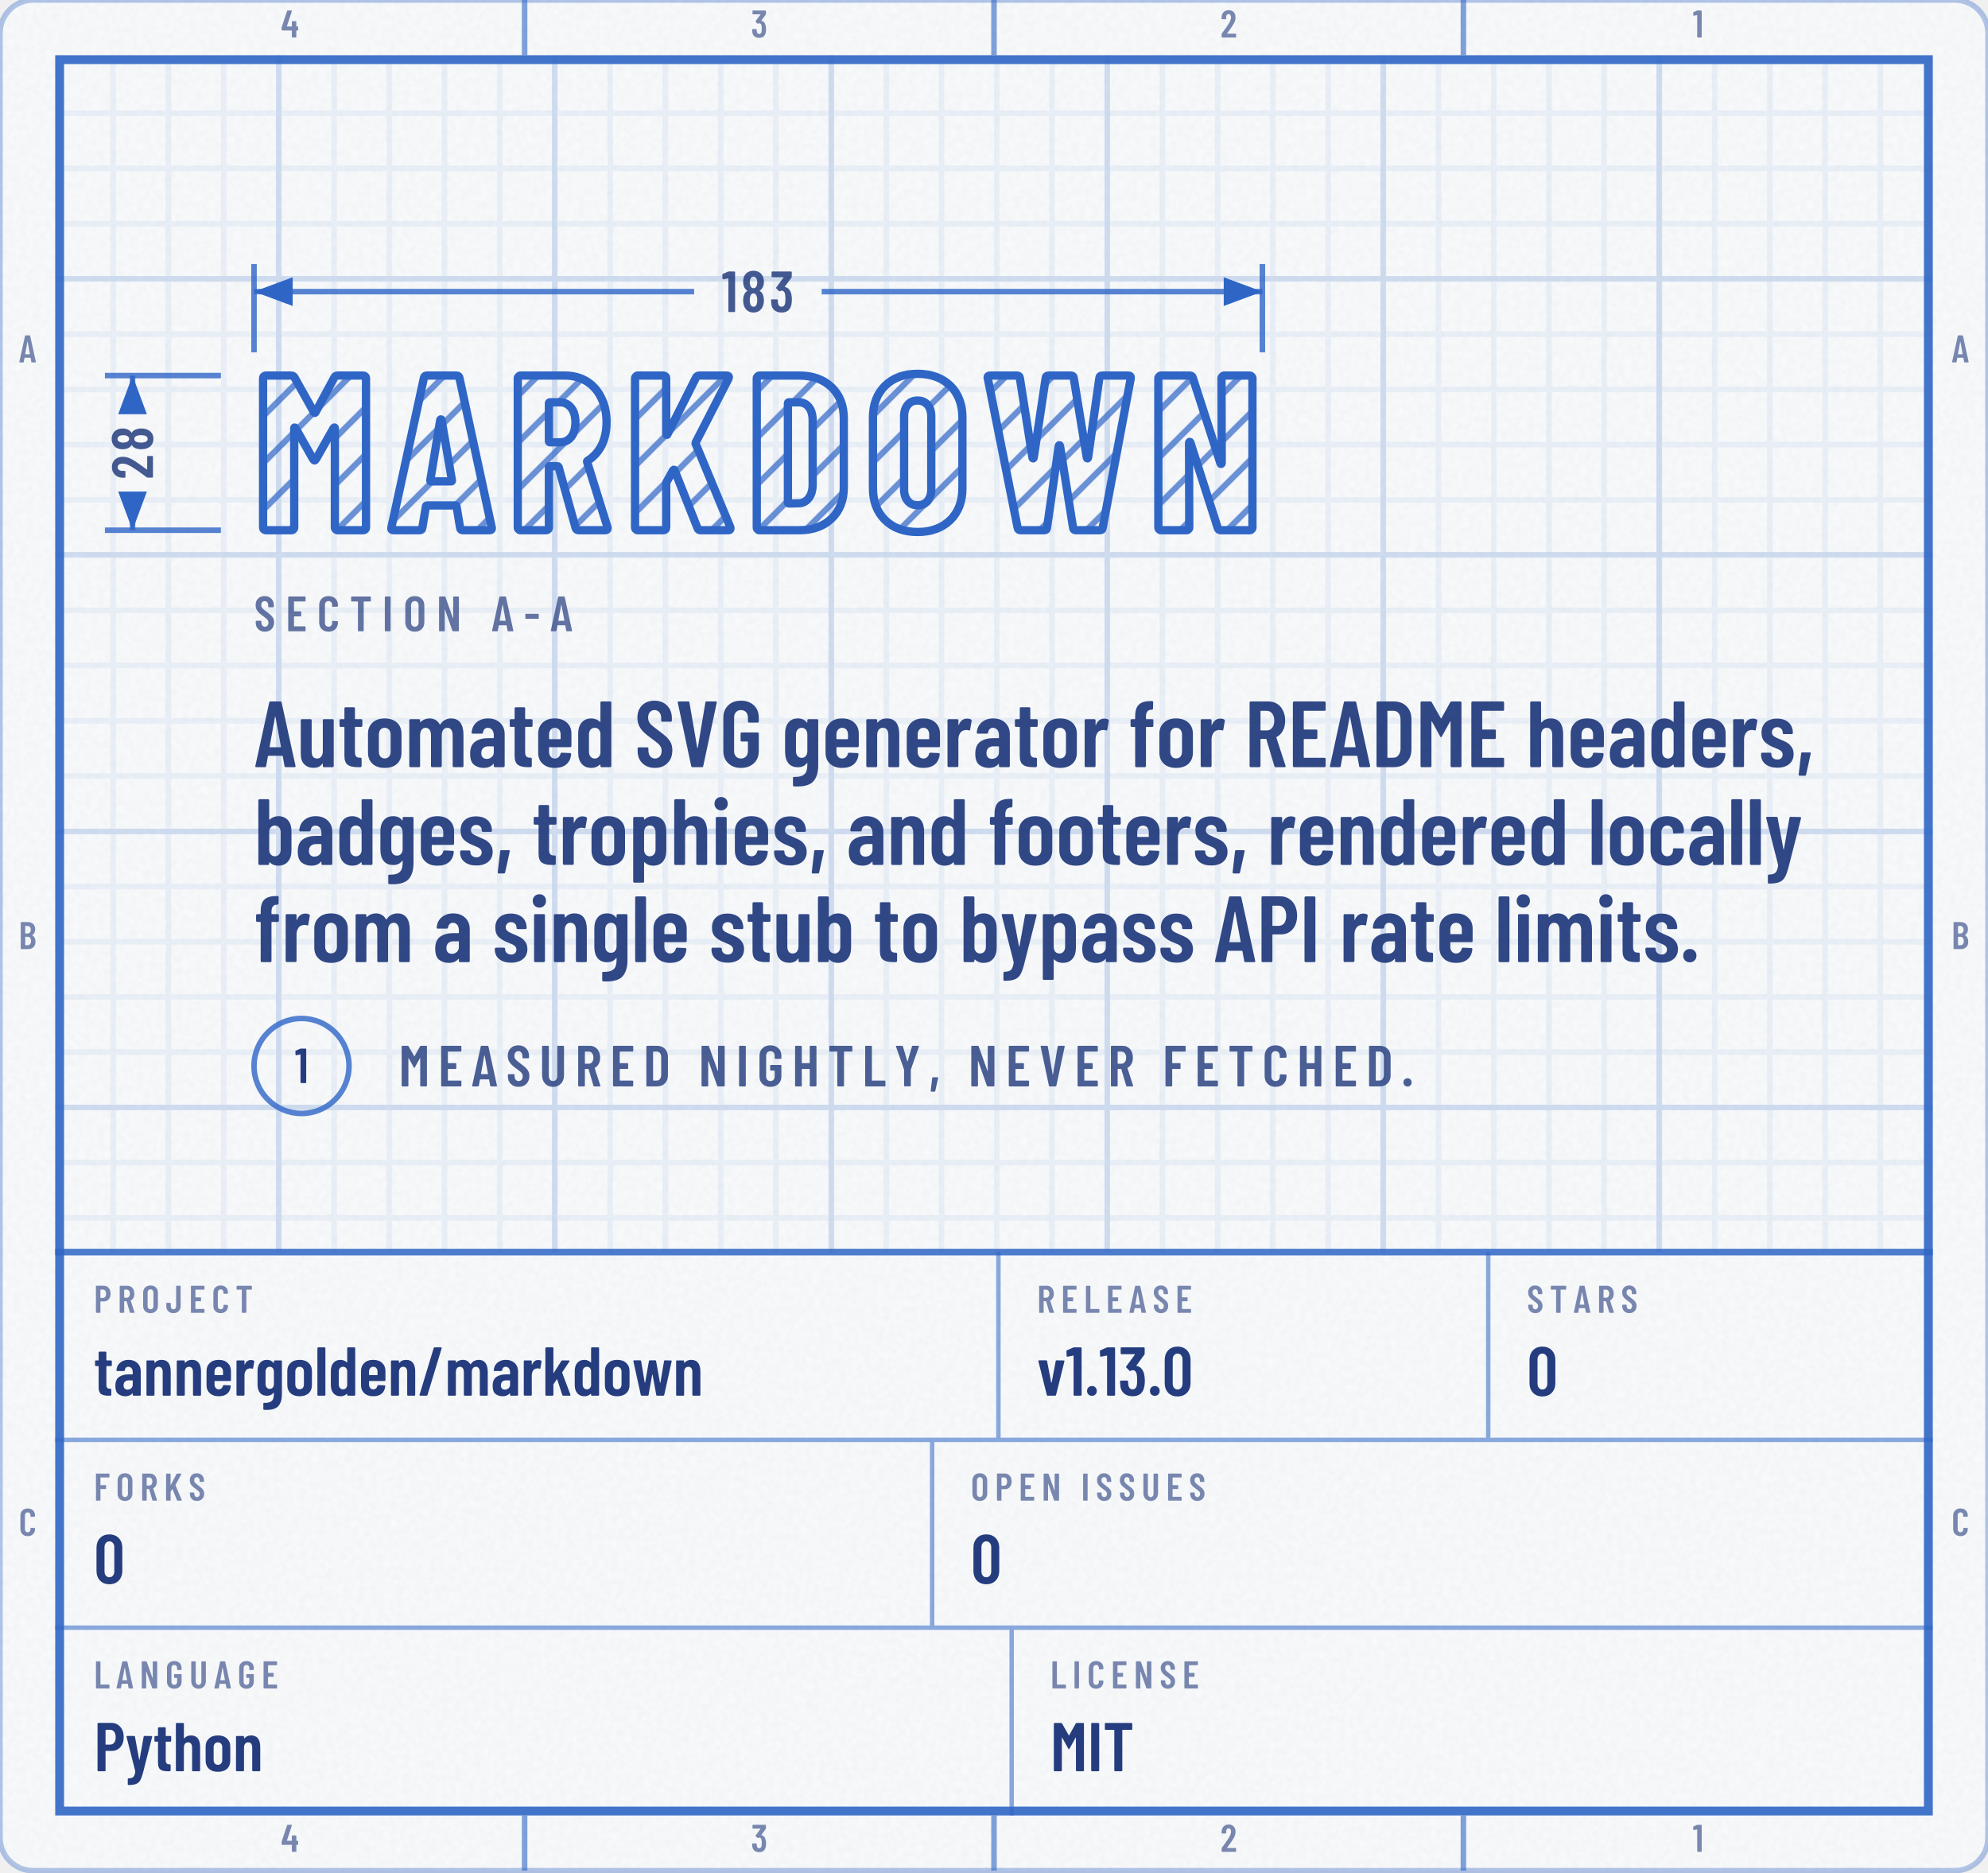
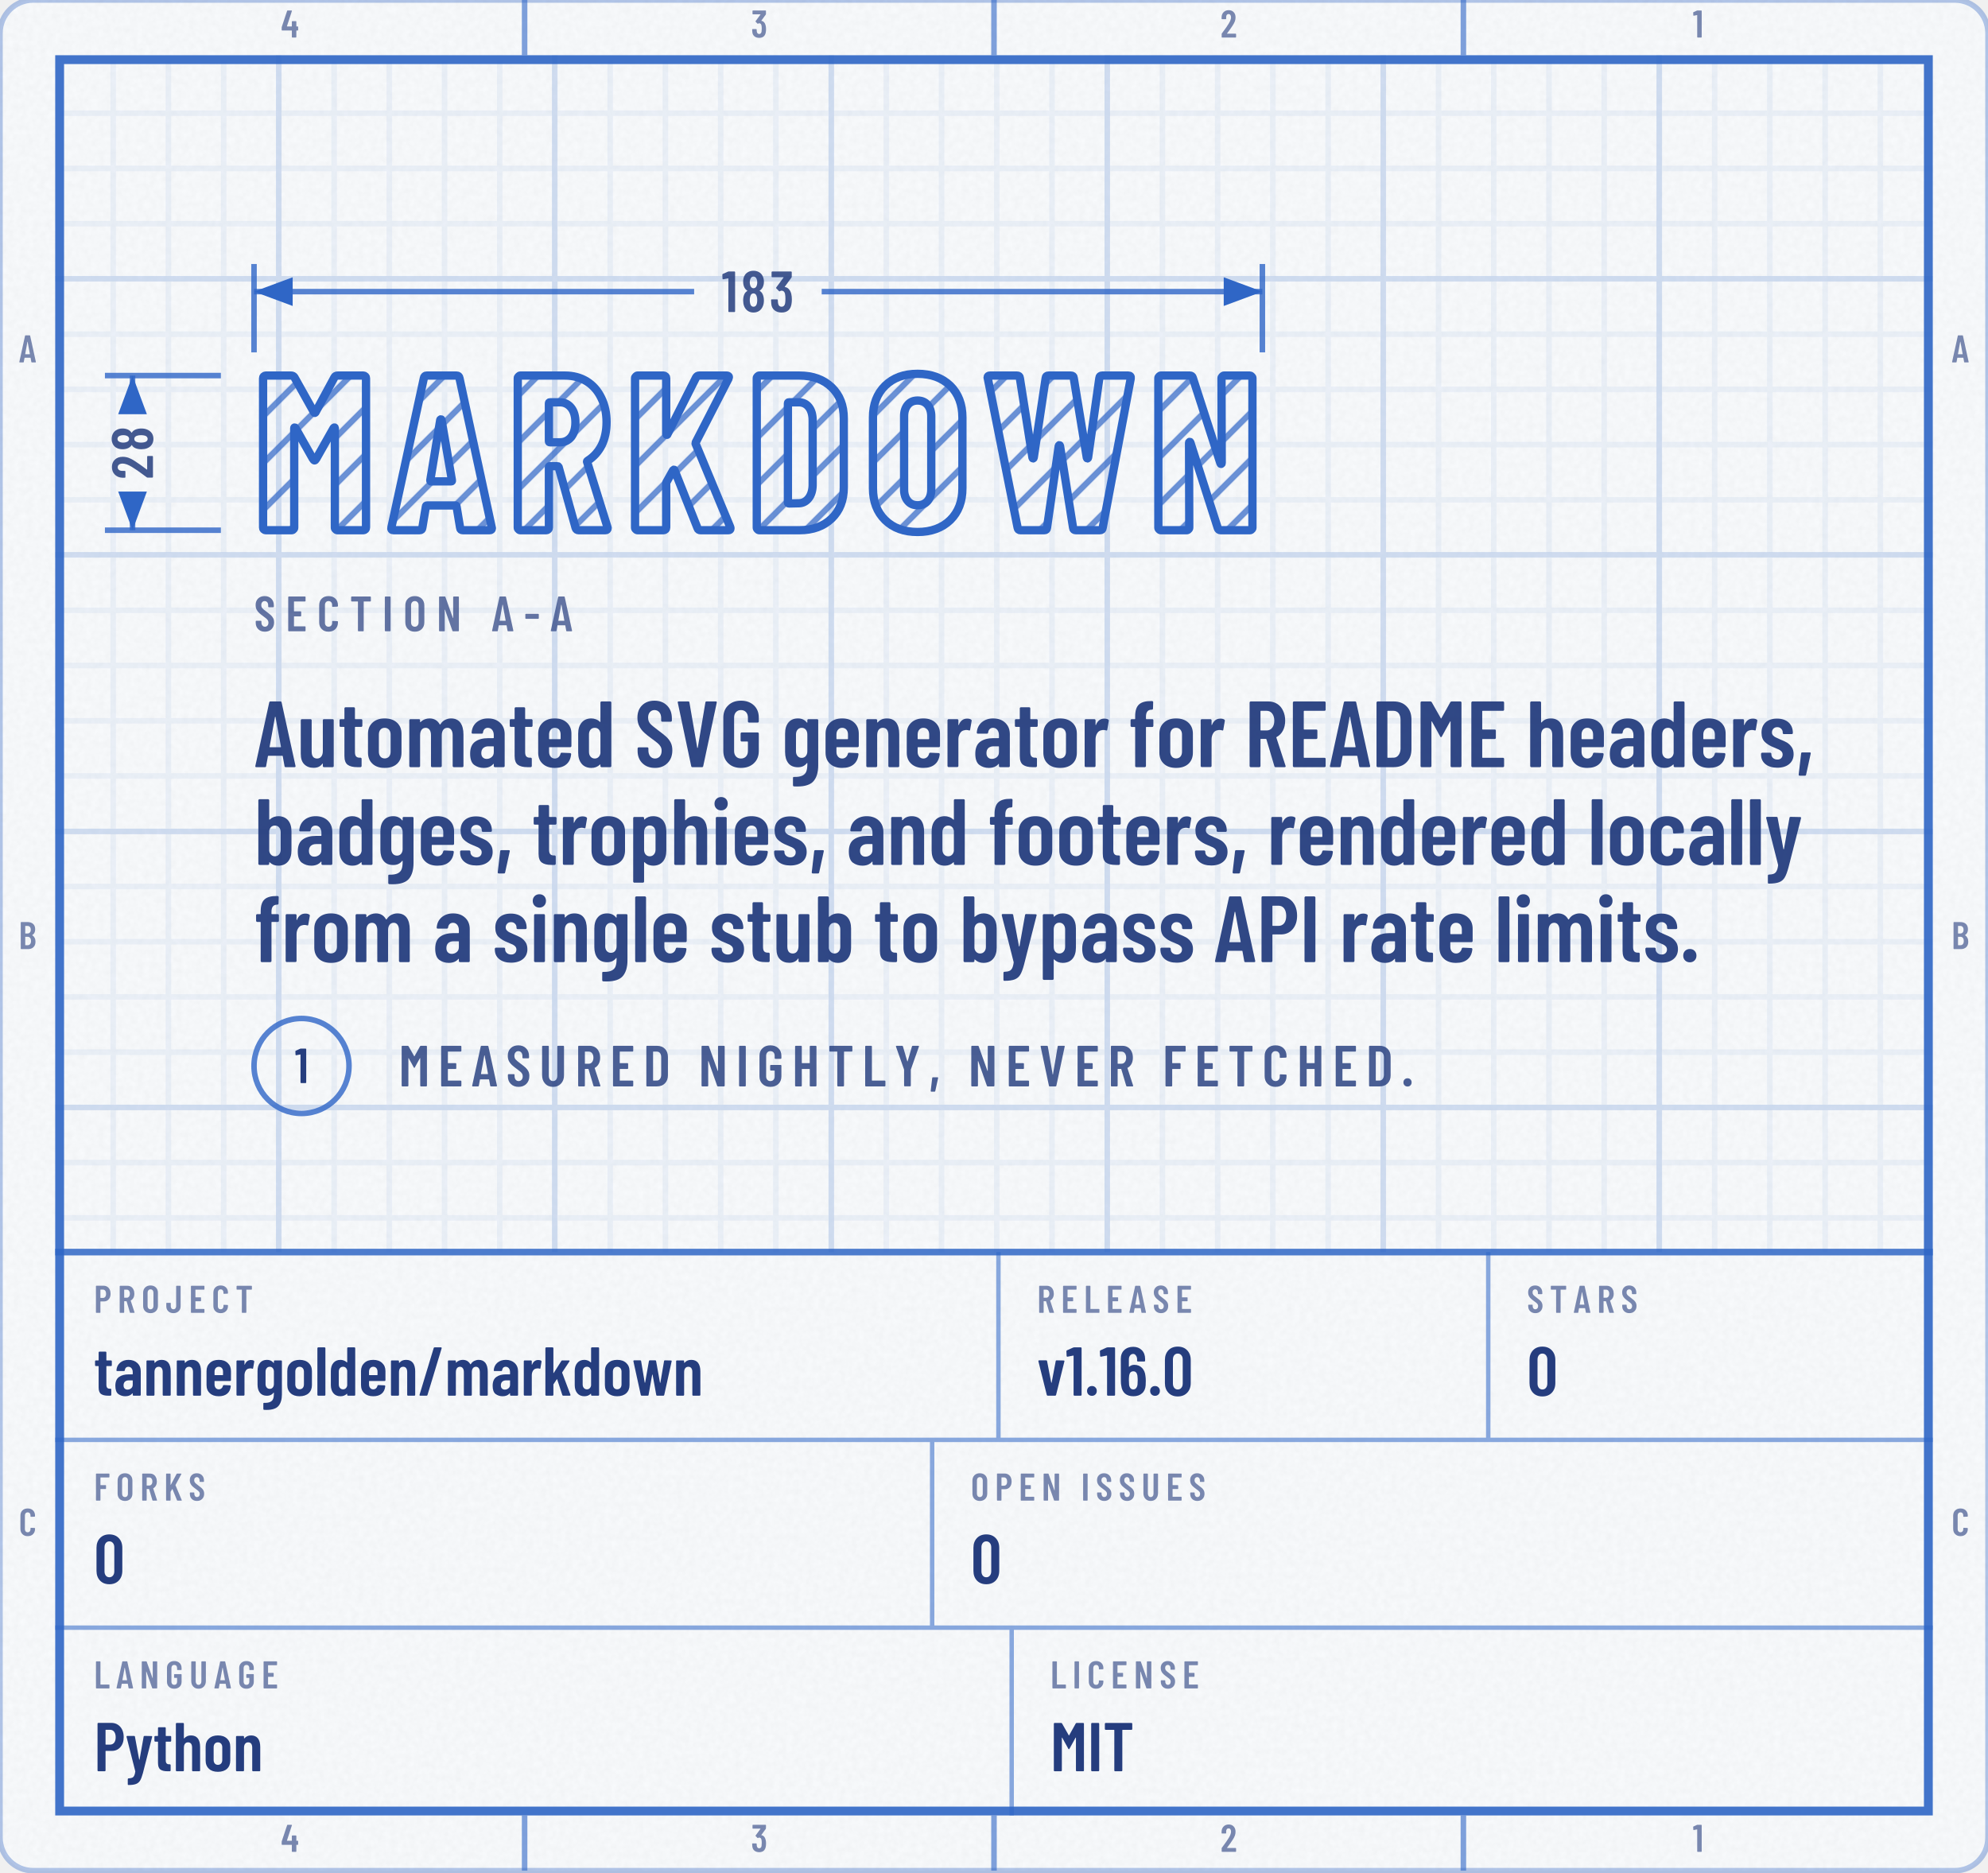
<svg xmlns="http://www.w3.org/2000/svg" width="360" height="339" viewBox="0 0 360 339" role="img" aria-labelledby="t d">
  <defs>
    <g id="kt1" transform="translate(46 96) scale(0.04 -0.04)">
      <use href="#n77" x="0" />
      <use href="#n65" x="608" />
      <use href="#n82" x="1150" />
      <use href="#n75" x="1681" />
      <use href="#n68" x="2232" />
      <use href="#n79" x="2768" />
      <use href="#n87" x="3301" />
      <use href="#n78" x="4050" />
    </g>
    <mask id="km2" maskUnits="userSpaceOnUse" x="42" y="64.8" width="190.6" height="41.2">
      <use href="#kt1" fill="#FFFFFF" />
    </mask>
    <pattern id="kp3" width="6" height="6" patternUnits="userSpaceOnUse" patternTransform="rotate(45)">
      <path d="M3 0V6" stroke="#2F66C6" stroke-opacity="0.7" stroke-width="1.1" />
    </pattern>
    <clipPath id="kc4">
      <rect x="0" y="0" width="360" height="338.7" rx="6" />
    </clipPath>
    <filter id="kn5" x="0" y="0" width="100%" height="100%">
      <feTurbulence type="fractalNoise" baseFrequency=".85" numOctaves="2" stitchTiles="stitch" />
      <feColorMatrix values="0 0 0 0 0 0 0 0 0 0 0 0 0 0 0 0 0 0 0.035 0" />
    </filter>
    <pattern id="kp6" width="10" height="10" patternUnits="userSpaceOnUse">
      <path d="M10 .5H.5V10" fill="none" stroke="#2F66C6" stroke-opacity="0.07" />
    </pattern>
    <pattern id="kp7" width="50" height="50" patternUnits="userSpaceOnUse">
      <path d="M50 .5H.5V50" fill="none" stroke="#2F66C6" stroke-opacity="0.14" />
    </pattern>
    <clipPath id="kc8">
      <path clip-rule="evenodd" d="M10 10h340v318.7h-340zM10 226.7h340v102h-340z" />
    </clipPath>
    <path id="m44" d="M33 -78 59 146Q60 157 71 157H151Q164 157 161 144L112 -80Q110 -91 99 -91H45Q39 -91 36 -88Q32 -84 33 -78Z" />
    <path id="m45" d="M27 263V339Q27 344 30 348Q34 351 39 351H286Q291 351 294 348Q298 344 298 339V263Q298 258 294 254Q291 251 286 251H39Q34 251 30 254Q27 258 27 263Z" />
    <path id="m46" d="M35 69Q35 100 55 120Q75 140 106 140Q137 140 156 120Q176 100 176 69Q176 38 156 18Q136 -2 106 -2Q75 -2 55 18Q35 38 35 69Z" />
    <path id="m47" d="M21 14 226 690Q229 700 239 700H331Q337 700 340 696Q343 692 341 686L136 10Q133 0 123 0H31Q25 0 22 4Q19 8 21 14Z" />
    <path id="m48" d="M38 183V517Q38 604 89 658Q140 711 224 711Q309 711 360 658Q412 604 412 517V183Q412 96 360 42Q309 -11 224 -11Q140 -11 89 42Q38 96 38 183ZM296 176V524Q296 563 276 586Q257 610 224 610Q192 610 173 586Q154 563 154 524V176Q154 137 173 114Q192 90 224 90Q257 90 276 114Q296 137 296 176Z" />
    <path id="m49" d="M122 700H218Q223 700 226 696Q230 693 230 688V12Q230 7 226 4Q223 0 218 0H126Q121 0 118 4Q114 7 114 12V576Q114 578 112 580Q111 582 109 581L27 565H24Q13 565 13 576L10 643Q10 653 18 657L107 697Q114 700 122 700Z" />
    <path id="m50" d="M173 100H392Q397 100 400 96Q404 93 404 88V12Q404 7 400 4Q397 0 392 0H43Q38 0 34 4Q31 7 31 12V92Q31 101 36 107L75 160Q114 212 152 266Q189 320 215 363Q273 459 273 522Q273 562 256 585Q238 608 209 608Q180 608 163 586Q146 563 147 526V487Q147 482 144 478Q140 475 135 475H41Q36 475 32 478Q29 482 29 487V530Q33 610 84 659Q134 708 214 708Q293 708 342 656Q390 605 390 521Q390 471 373 422Q356 373 319 317Q294 277 260 229Q225 181 214 166Q184 126 170 106Q168 104 169 102Q170 100 173 100Z" />
    <path id="m51" d="M387 218Q387 169 380 134Q368 66 326 29Q283 -8 210 -8Q134 -8 86 32Q38 73 32 143Q30 165 28 207Q28 219 40 219H132Q144 219 144 207Q146 173 148 156Q153 125 169 108Q185 92 210 92Q234 92 250 108Q266 123 271 152Q276 182 276 230Q276 281 269 315Q263 341 248 355Q233 369 210 369Q195 369 183 360Q177 356 174 356Q172 356 166 360L119 408Q115 412 115 417Q115 421 118 425L243 595Q245 597 244 599Q242 601 239 601H49Q44 601 40 604Q37 608 37 613V688Q37 693 40 696Q44 700 49 700H373Q378 700 382 696Q385 693 385 688V609Q385 602 380 594L266 438Q262 432 268 431Q309 426 338 392Q368 358 378 307Q387 267 387 218Z" />
    <path id="m52" d="M443 275V194Q443 189 440 186Q436 182 431 182H401Q396 182 396 177V12Q396 7 392 4Q389 0 384 0H292Q287 0 284 4Q280 7 280 12V177Q280 182 275 182H29Q24 182 20 186Q17 189 17 194V259Q17 268 19 274L158 690Q161 700 171 700H271Q277 700 280 696Q283 693 281 686L153 293Q152 287 157 287H275Q280 287 280 292V412Q280 417 284 420Q287 424 292 424H384Q389 424 392 420Q396 417 396 412V292Q396 287 401 287H431Q436 287 440 284Q443 280 443 275Z" />
+     <path id="m54" d="M401 216Q401 193 399 151Q394 75 346 34Q299 -8 221 -8Q147 -8 101 30Q55 69 46 144Q40 171 40 207L39 532Q39 613 88 660Q138 708 219 708Q295 708 343 660Q391 612 391 532V507Q391 502 388 498Q384 495 379 495H287Q282 495 278 498Q275 502 275 507V526Q275 560 258 582Q242 605 219 605Q191 605 174 583Q156 561 156 526V423Q156 420 158 419Q160 418 162 420Q191 447 234 447Q303 447 346 403Q389 359 396 286Q401 253 401 216ZM284 224Q284 250 279 295Q267 353 220 353Q196 353 180 338Q165 322 160 292Q156 257 156 224Q156 195 159 157Q164 125 180 108Q195 91 220 91Q245 91 260 109Q276 127 281 160Q284 196 284 224Z" />
    <path id="m56" d="M325 364Q358 345 375 306Q396 259 396 200Q396 147 380 107Q360 53 318 22Q275 -8 216 -8Q158 -8 116 22Q73 52 53 106Q38 148 38 200Q38 259 56 301Q71 341 109 363Q113 366 109 369Q76 390 58 427Q38 470 38 523Q38 581 58 620Q78 664 120 688Q161 712 216 712Q270 712 312 688Q353 665 374 621Q396 579 396 523Q396 471 376 429Q358 392 325 371Q319 367 325 364ZM159 559Q152 541 152 513Q152 483 162 456Q169 435 183 423Q197 411 216 411Q237 411 252 424Q266 436 273 459Q281 483 281 513Q281 547 271 568Q264 589 250 600Q236 612 216 612Q198 612 184 602Q171 591 164 573ZM281 206Q281 244 272 271Q266 295 252 308Q237 322 216 322Q195 322 180 308Q166 294 160 268Q152 242 152 208Q152 177 158 151Q163 123 178 108Q194 92 216 92Q239 92 255 108Q271 124 276 153Q281 180 281 206Z" />
    <path id="m65" d="M325 11 306 116Q306 121 300 121H154Q148 121 148 116L129 11Q128 0 116 0H25Q11 0 14 13L162 689Q164 700 175 700H281Q292 700 294 689L442 13V9Q442 0 431 0H338Q326 0 325 11ZM171 212H282Q288 212 287 217L229 533Q228 536 226 536Q224 536 223 533L166 217Q165 212 171 212Z" />
    <path id="m66" d="M242 0H66Q61 0 58 4Q54 7 54 12V688Q54 693 58 696Q61 700 66 700H224Q319 700 373 652Q427 604 427 512Q427 409 354 365Q349 362 352 359Q391 334 413 292Q435 250 435 192Q435 100 382 50Q328 0 242 0ZM170 595V409Q170 404 175 404H226Q267 404 290 429Q313 454 313 500Q313 548 290 574Q267 600 226 600H175Q170 600 170 595ZM319 208Q319 260 296 290Q273 319 233 319H175Q170 319 170 314V106Q170 101 175 101H233Q273 101 296 129Q319 157 319 208Z" />
    <path id="m67" d="M42 180V521Q42 607 94 658Q145 708 230 708Q316 708 368 658Q420 607 420 521V509Q420 504 416 500Q413 496 408 496L315 492Q303 492 303 504V529Q303 564 283 586Q263 608 230 608Q198 608 178 586Q158 564 158 529V171Q158 136 178 114Q198 92 230 92Q263 92 283 114Q303 136 303 171V196Q303 201 306 204Q310 208 315 208L408 204Q413 204 416 200Q420 197 420 192V180Q420 95 368 44Q316 -8 230 -8Q145 -8 94 44Q42 95 42 180Z" />
    <path id="m68" d="M54 12V688Q54 693 58 696Q61 700 66 700H237Q323 700 374 648Q426 596 426 509V191Q426 104 374 52Q323 0 237 0H66Q61 0 58 4Q54 7 54 12ZM175 100 235 101Q268 101 288 128Q309 154 310 198V502Q310 547 290 574Q269 600 234 600H175Q170 600 170 595V105Q170 100 175 100Z" />
    <path id="m69" d="M391 600H175Q170 600 170 595V406Q170 401 175 401H303Q308 401 312 398Q315 394 315 389V312Q315 307 312 304Q308 300 303 300H175Q170 300 170 295V105Q170 100 175 100H391Q396 100 400 96Q403 93 403 88V12Q403 7 400 4Q396 0 391 0H66Q61 0 58 4Q54 7 54 12V688Q54 693 58 696Q61 700 66 700H391Q396 700 400 696Q403 693 403 688V612Q403 607 400 604Q396 600 391 600Z" />
    <path id="m70" d="M390 600H175Q170 600 170 595V406Q170 401 175 401H302Q307 401 310 398Q314 394 314 389V312Q314 307 310 304Q307 300 302 300H175Q170 300 170 295V12Q170 7 166 4Q163 0 158 0H66Q61 0 58 4Q54 7 54 12V688Q54 693 58 696Q61 700 66 700H390Q395 700 398 696Q402 693 402 688V612Q402 607 398 604Q395 600 390 600Z" />
    <path id="m71" d="M42 173V527Q42 609 94 658Q145 708 230 708Q315 708 368 658Q420 609 420 526V487Q420 482 416 478Q413 475 408 475H316Q311 475 308 478Q304 482 304 487V528Q304 564 284 586Q263 608 230 608Q197 608 177 586Q157 564 157 528V172Q157 136 177 114Q197 92 230 92Q263 92 284 114Q304 136 304 172V268Q304 273 299 273H238Q233 273 230 276Q226 280 226 285V358Q226 363 230 366Q233 370 238 370H408Q413 370 416 366Q420 363 420 358V173Q420 91 368 42Q315 -8 230 -8Q145 -8 94 42Q42 91 42 173Z" />
    <path id="m72" d="M319 700H411Q416 700 420 696Q423 693 423 688V12Q423 7 420 4Q416 0 411 0H319Q314 0 310 4Q307 7 307 12V295Q307 300 302 300H175Q170 300 170 295V12Q170 7 166 4Q163 0 158 0H66Q61 0 58 4Q54 7 54 12V688Q54 693 58 696Q61 700 66 700H158Q163 700 166 696Q170 693 170 688V406Q170 401 175 401H302Q307 401 307 406V688Q307 693 310 696Q314 700 319 700Z" />
    <path id="m73" d="M54 12V688Q54 693 58 696Q61 700 66 700H158Q163 700 166 696Q170 693 170 688V12Q170 7 166 4Q163 0 158 0H66Q61 0 58 4Q54 7 54 12Z" />
    <path id="m74" d="M17 173V247Q17 252 20 256Q24 259 29 259H121Q126 259 130 256Q133 252 133 247V171Q133 136 152 114Q171 92 202 92Q233 92 252 114Q272 136 272 171V688Q272 693 276 696Q279 700 284 700H376Q381 700 384 696Q388 693 388 688V173Q388 91 336 42Q285 -8 202 -8Q119 -8 68 42Q17 91 17 173Z" />
    <path id="m75" d="M54 12V688Q54 693 58 696Q61 700 66 700H158Q163 700 166 696Q170 693 170 688V412Q170 408 172 408Q174 407 176 410L326 691Q331 700 341 700H440Q447 700 449 696Q451 692 448 686L298 405Q297 401 297 399L459 14Q460 12 460 8Q460 0 450 0H351Q340 0 337 9L219 298Q218 301 216 300Q214 300 212 298L172 231Q170 227 170 225V12Q170 7 166 4Q163 0 158 0H66Q61 0 58 4Q54 7 54 12Z" />
    <path id="m76" d="M54 12V688Q54 693 58 696Q61 700 66 700H158Q163 700 166 696Q170 693 170 688V105Q170 100 175 100H391Q396 100 400 96Q403 93 403 88V12Q403 7 400 4Q396 0 391 0H66Q61 0 58 4Q54 7 54 12Z" />
    <path id="m77" d="M383 700H475Q480 700 484 696Q487 693 487 688V12Q487 7 484 4Q480 0 475 0H383Q378 0 374 4Q371 7 371 12V484Q371 488 369 488Q367 488 365 485L278 327Q273 319 269 319Q265 319 260 327L173 485Q171 488 169 488Q167 488 167 484V12Q167 7 164 4Q160 0 155 0H63Q58 0 54 4Q51 7 51 12V688Q51 693 54 696Q58 700 63 700H155Q165 700 170 692L267 521Q270 517 273 521L368 692Q373 700 383 700Z" />
    <path id="m78" d="M350 700H441Q446 700 450 696Q453 693 453 688V12Q453 7 450 4Q446 0 441 0H336Q326 0 323 10L174 434Q173 437 170 436Q168 436 168 433L169 12Q169 7 166 4Q162 0 157 0H66Q61 0 58 4Q54 7 54 12V688Q54 693 58 696Q61 700 66 700H169Q179 700 182 690L332 269Q333 266 336 266Q338 267 338 270V688Q338 693 342 696Q345 700 350 700Z" />
    <path id="m79" d="M42 182V518Q42 604 94 656Q147 708 233 708Q319 708 372 656Q425 604 425 518V182Q425 96 372 44Q319 -8 233 -8Q147 -8 94 44Q42 96 42 182ZM309 177V523Q309 561 288 584Q267 608 233 608Q199 608 178 584Q158 561 158 523V177Q158 139 178 116Q199 92 233 92Q267 92 288 116Q309 139 309 177Z" />
    <path id="m80" d="M432 495Q432 405 384 350Q337 295 259 295H174Q169 295 169 290V12Q169 7 166 4Q162 0 157 0H65Q60 0 56 4Q53 7 53 12V689Q53 694 56 698Q60 701 65 701H253Q306 701 346 675Q387 649 410 602Q432 555 432 495ZM316 492Q316 542 294 572Q271 601 234 601H174Q169 601 169 596V391Q169 386 174 386H234Q271 386 294 414Q316 443 316 492Z" />
    <path id="m82" d="M318 10 233 297Q231 301 228 301H175Q170 301 170 296V12Q170 7 166 4Q163 0 158 0H66Q61 0 58 4Q54 7 54 12V688Q54 693 58 696Q61 700 66 700H254Q307 700 348 674Q388 649 410 602Q433 556 433 496Q433 434 409 389Q385 344 342 321Q338 320 339 315L437 14Q438 12 438 9Q438 0 427 0H331Q321 0 318 10ZM170 595V396Q170 391 175 391H236Q272 391 294 419Q317 447 317 495Q317 543 294 572Q272 600 236 600H175Q170 600 170 595Z" />
    <path id="m83" d="M34 173V199Q34 204 38 208Q41 211 46 211H137Q142 211 146 208Q149 204 149 199V179Q149 140 168 116Q188 92 219 92Q250 92 270 114Q290 137 290 174Q290 200 279 219Q268 238 248 255Q228 272 184 304Q134 340 104 368Q73 396 52 436Q32 475 32 527Q32 610 82 659Q132 708 214 708Q297 708 348 656Q399 605 399 520V496Q399 491 396 488Q392 484 387 484H297Q292 484 288 488Q285 491 285 496V522Q285 561 266 584Q246 608 214 608Q184 608 165 586Q146 565 146 527Q146 491 166 466Q187 441 247 397Q308 352 339 324Q370 295 387 261Q404 227 404 180Q404 95 353 44Q302 -8 219 -8Q136 -8 85 42Q34 92 34 173Z" />
    <path id="m84" d="M425 688V612Q425 607 422 604Q418 600 413 600H286Q281 600 281 595V12Q281 7 278 4Q274 0 269 0H177Q172 0 168 4Q165 7 165 12V595Q165 600 160 600H40Q35 600 32 604Q28 607 28 612V688Q28 693 32 696Q35 700 40 700H413Q418 700 422 696Q425 693 425 688Z" />
    <path id="m85" d="M50 194V688Q50 693 54 696Q57 700 62 700H154Q159 700 162 696Q166 693 166 688V182Q166 142 186 117Q206 92 239 92Q272 92 292 117Q312 142 312 182V688Q312 693 316 696Q319 700 324 700H416Q421 700 424 696Q428 693 428 688V194Q428 103 376 48Q324 -8 239 -8Q153 -8 102 48Q50 103 50 194Z" />
    <path id="m86" d="M171 11 28 687 27 691Q27 700 38 700H139Q151 700 152 689L235 208Q236 205 238 205Q240 205 241 208L322 689Q323 700 335 700H433Q446 700 443 687L299 11Q297 0 286 0H184Q173 0 171 11Z" />
    <path id="m89" d="M170 13V286L169 292L30 686Q29 688 29 691Q29 700 40 700H136Q147 700 150 690L225 433Q226 430 228 430Q230 430 231 433L306 690Q309 700 320 700H416Q422 700 425 696Q428 693 426 686L287 292L286 286V13Q286 8 282 4Q279 1 274 1H182Q177 1 174 4Q170 8 170 13Z" />
    <path id="m97" d="M397 352V12Q397 7 394 4Q390 0 385 0H293Q288 0 284 4Q281 7 281 12V31Q281 34 279 35Q277 36 275 33Q240 -8 173 -8Q116 -8 72 24Q29 57 29 143Q29 233 82 271Q134 309 224 309H276Q281 309 281 314V340Q281 376 263 398Q245 419 218 419Q197 419 183 406Q169 392 166 369Q165 357 153 357H56Q44 357 45 369Q50 437 98 478Q147 519 220 519Q299 519 348 473Q397 427 397 352ZM281 160V217Q281 222 276 222H224Q190 222 169 204Q148 185 148 150Q148 119 164 104Q180 88 205 88Q235 88 258 107Q281 126 281 160Z" />
    <path id="m98" d="M399 357V154Q399 80 362 36Q325 -8 258 -8Q204 -8 168 27Q166 29 164 28Q162 27 162 24V12Q162 7 158 4Q155 0 150 0H58Q53 0 50 4Q46 7 46 12V688Q46 693 50 696Q53 700 58 700H150Q155 700 158 696Q162 693 162 688V486Q162 483 164 482Q167 482 170 486Q189 503 212 511Q236 519 258 519Q324 519 362 476Q399 433 399 357ZM222 419Q198 419 182 404Q166 388 162 362V149Q166 123 182 108Q198 92 222 92Q250 92 267 112Q284 131 284 163V348Q284 380 267 400Q250 419 222 419Z" />
    <path id="m99" d="M38 155V357Q38 430 86 474Q133 519 215 519Q297 519 345 476Q393 432 393 365V351Q393 346 390 342Q386 339 381 339L289 335Q277 335 277 347V357Q277 382 260 400Q242 419 215 419Q188 419 171 399Q154 379 154 348V163Q154 132 171 112Q188 92 215 92Q242 92 260 110Q277 129 277 155V165Q277 170 280 174Q284 177 289 177L381 176Q386 176 390 172Q393 169 393 164V146Q393 77 345 34Q297 -8 215 -8Q133 -8 86 36Q38 80 38 155Z" />
    <path id="m100" d="M287 700H379Q384 700 388 696Q391 693 391 688V12Q391 7 388 4Q384 0 379 0H287Q282 0 278 4Q275 7 275 12V24Q275 27 273 28Q271 29 269 27Q233 -8 179 -8Q112 -8 75 36Q38 80 38 154V357Q38 433 76 476Q113 519 179 519Q202 519 226 510Q250 502 269 483Q271 481 273 482Q275 483 275 486V688Q275 693 278 696Q282 700 287 700ZM275 149V362Q271 388 255 404Q239 419 215 419Q187 419 170 400Q153 380 153 348V163Q153 131 170 112Q187 92 215 92Q239 92 255 108Q271 123 275 149Z" />
    <path id="m101" d="M380 213H159Q154 213 154 208V163Q154 132 171 112Q188 92 215 92Q238 92 254 106Q271 121 276 144Q279 154 289 154L378 150Q383 150 386 146Q390 143 389 137Q382 67 338 30Q294 -8 215 -8Q133 -8 86 36Q38 79 38 154V357Q38 430 86 474Q133 519 215 519Q297 519 344 474Q392 430 392 357V225Q392 220 388 216Q385 213 380 213ZM154 348V303Q154 298 159 298H272Q277 298 277 303V348Q277 380 260 400Q243 419 215 419Q188 419 171 399Q154 379 154 348Z" />
    <path id="m102" d="M265 499V440Q265 435 262 432Q258 428 253 428H191Q186 428 186 423V12Q186 7 182 4Q179 0 174 0H83Q78 0 74 4Q71 7 71 12V423Q71 428 66 428H34Q29 428 26 432Q22 435 22 440V499Q22 504 26 508Q29 511 34 511H66Q71 511 71 516V541Q71 631 112 668Q153 705 243 704H251Q256 704 260 700Q263 697 263 692L261 624Q261 619 258 616Q254 612 249 612H244Q214 611 200 592Q186 574 186 536V516Q186 511 191 511H253Q258 511 262 508Q265 504 265 499Z" />
    <path id="m103" d="M287 511H379Q384 511 388 508Q391 504 391 499V19Q391 -89 342 -148Q293 -206 167 -206Q145 -206 134 -205Q122 -204 122 -192V-115Q122 -102 135 -104Q192 -105 222 -90Q253 -75 264 -46Q275 -17 275 30V41Q275 44 273 44Q271 45 269 42Q236 -1 175 -1Q108 -1 73 42Q38 86 38 161V357Q38 434 74 476Q109 519 175 519Q236 519 269 476Q271 473 273 474Q275 474 275 477V499Q275 504 278 508Q282 511 287 511ZM275 169V348Q275 380 258 400Q242 419 215 419Q188 419 171 399Q154 379 154 348V169Q154 138 171 118Q188 99 215 99Q242 99 258 118Q275 138 275 169Z" />
    <path id="m104" d="M397 352V12Q397 7 394 4Q390 0 385 0H293Q288 0 284 4Q281 7 281 12V343Q281 379 266 399Q251 419 223 419Q194 419 178 398Q162 377 162 340V12Q162 7 158 4Q155 0 150 0H58Q53 0 50 4Q46 7 46 12V688Q46 693 50 696Q53 700 58 700H150Q155 700 158 696Q162 693 162 688V479Q162 476 164 476Q167 475 170 479Q204 519 265 519Q330 519 364 476Q397 432 397 352Z" />
    <path id="m105" d="M36 652Q36 683 56 703Q76 723 107 723Q138 723 158 703Q177 683 177 652Q177 621 157 601Q137 581 107 581Q76 581 56 601Q36 621 36 652ZM50 12V499Q50 504 54 508Q57 511 62 511H154Q159 511 162 508Q166 504 166 499V12Q166 7 162 4Q159 0 154 0H62Q57 0 54 4Q50 7 50 12Z" />
    <path id="m107" d="M46 12V688Q46 693 50 696Q53 700 58 700H150Q155 700 158 696Q162 693 162 688V332Q162 328 164 328Q166 328 168 331L277 503Q281 511 291 511H387Q394 511 396 506Q398 502 394 496L290 339Q288 335 289 332L409 14Q410 12 410 9Q410 0 399 0H304Q294 0 291 10L217 236Q216 239 214 240Q212 240 211 237L164 167Q162 163 162 161V12Q162 7 158 4Q155 0 150 0H58Q53 0 50 4Q46 7 46 12Z" />
    <path id="m108" d="M42 12V688Q42 693 46 696Q49 700 54 700H146Q151 700 154 696Q158 693 158 688V12Q158 7 154 4Q151 0 146 0H54Q49 0 46 4Q42 7 42 12Z" />
    <path id="m109" d="M623 347V12Q623 7 620 4Q616 0 611 0H520Q515 0 512 4Q508 7 508 12V339Q508 377 493 398Q478 419 452 419Q424 419 408 398Q392 377 392 340V12Q392 7 388 4Q385 0 380 0H289Q284 0 280 4Q277 7 277 12V339Q277 377 262 398Q246 419 221 419Q193 419 177 398Q161 377 161 340V12Q161 7 158 4Q154 0 149 0H58Q53 0 50 4Q46 7 46 12V499Q46 504 50 508Q53 511 58 511H149Q154 511 158 508Q161 504 161 499V483Q161 480 163 479Q165 478 167 481Q187 501 212 510Q237 519 261 519Q335 519 370 456Q373 452 379 459Q399 491 430 505Q460 519 491 519Q556 519 590 474Q623 428 623 347Z" />
    <path id="m110" d="M397 352V12Q397 7 394 4Q390 0 385 0H293Q288 0 284 4Q281 7 281 12V343Q281 379 266 399Q251 419 223 419Q194 419 178 398Q162 377 162 340V12Q162 7 158 4Q155 0 150 0H58Q53 0 50 4Q46 7 46 12V499Q46 504 50 508Q53 511 58 511H150Q155 511 158 508Q162 504 162 499V479Q162 476 164 476Q167 475 170 479Q204 519 265 519Q330 519 364 476Q397 432 397 352Z" />
    <path id="m111" d="M38 155V356Q38 430 86 474Q134 519 216 519Q299 519 347 474Q395 430 395 356V155Q395 80 348 36Q300 -8 216 -8Q133 -8 86 36Q38 80 38 155ZM279 164V348Q279 379 262 399Q244 419 216 419Q188 419 171 400Q154 380 154 348V164Q154 132 171 112Q188 93 216 93Q244 93 262 112Q279 132 279 164Z" />
    <path id="m112" d="M403 357V155Q403 78 366 35Q329 -8 262 -8Q239 -8 215 0Q191 9 172 28Q170 30 168 29Q166 28 166 25V-177Q166 -182 162 -186Q159 -189 154 -189H62Q57 -189 54 -186Q50 -182 50 -177V499Q50 504 54 508Q57 511 62 511H154Q159 511 162 508Q166 504 166 499V487Q166 484 168 484Q171 483 174 487Q209 519 262 519Q329 519 366 476Q403 432 403 357ZM226 420Q199 420 182 400Q166 380 166 348V163Q166 131 182 112Q199 92 226 92Q254 92 271 112Q288 131 288 163V348Q288 380 271 400Q254 420 226 420Z" />
    <path id="m114" d="M297 507Q305 502 303 492L287 399Q286 387 273 392Q259 396 247 396Q235 396 225 393Q197 389 180 362Q162 334 162 296V13Q162 8 158 4Q155 1 150 1H58Q53 1 50 4Q46 8 46 13V499Q46 504 50 508Q53 511 58 511H150Q155 511 158 508Q162 504 162 499V453Q162 449 164 448Q166 448 167 452Q194 517 255 517Q282 517 297 507Z" />
    <path id="m115" d="M30 135V142Q30 147 34 150Q37 154 42 154H128Q133 154 136 150Q140 147 140 142V137Q140 113 158 97Q177 81 204 81Q230 81 245 96Q260 111 260 134Q260 154 247 168Q234 181 219 188Q204 195 165 211Q108 233 72 267Q35 301 35 368Q35 438 80 478Q124 517 200 517Q278 517 324 476Q369 434 369 364Q369 359 366 356Q362 352 357 352H273Q268 352 264 356Q261 359 261 364V370Q261 394 244 410Q228 426 203 426Q177 426 162 410Q146 393 146 370Q146 351 158 338Q170 325 185 318Q200 310 235 295Q277 278 306 262Q334 245 356 214Q377 184 377 139Q377 72 330 33Q283 -6 203 -6Q124 -6 77 32Q30 70 30 135Z" />
    <path id="m116" d="M248 429H186Q181 429 181 424V162Q181 127 194 114Q207 100 233 101H240Q245 101 248 98Q252 94 252 89V12Q252 7 248 4Q245 0 240 0H206Q138 0 104 25Q69 50 69 119V424Q69 429 64 429H29Q24 429 20 432Q17 436 17 441V499Q17 504 20 508Q24 511 29 511H64Q69 511 69 516V626Q69 631 72 634Q76 638 81 638H169Q174 638 178 634Q181 631 181 626V516Q181 511 186 511H248Q253 511 256 508Q260 504 260 499V441Q260 436 256 432Q253 429 248 429Z" />
    <path id="m117" d="M289 511H381Q386 511 390 508Q393 504 393 499V12Q393 7 390 4Q386 0 381 0H289Q284 0 280 4Q277 7 277 12V34Q277 37 275 38Q273 39 271 36Q242 -7 178 -7Q117 -7 80 30Q42 66 42 142V499Q42 504 46 508Q49 511 54 511H146Q151 511 154 508Q158 504 158 499V167Q158 92 216 92Q245 92 261 114Q277 135 277 172V499Q277 504 280 508Q284 511 289 511Z" />
    <path id="m118" d="M141 10 19 499V503Q19 512 30 512H132Q144 512 145 501L205 190Q206 187 208 187Q210 187 211 190L270 501Q271 512 283 512L385 510Q399 510 396 497L275 10Q272 0 261 0H155Q144 0 141 10Z" />
    <path id="m119" d="M126 11 19 499V503Q19 512 30 512H118Q130 512 131 501L183 190Q184 187 186 187Q188 187 189 190L244 501Q245 512 257 512H335Q347 512 348 501L404 189Q405 186 407 186Q409 186 410 189L463 501Q464 512 476 512L563 510Q576 510 573 497L466 11Q464 0 453 0H363Q351 0 350 11L297 303Q296 306 294 306Q292 306 291 303L239 11Q238 0 226 0H139Q128 0 126 11Z" />
    <path id="m121" d="M34 -187V-115Q34 -110 37 -106Q40 -103 44 -103Q77 -102 96 -94Q115 -87 126 -66Q138 -44 143 -3L142 3L16 499V503Q16 512 27 512H125Q137 512 138 501L199 170Q200 167 202 167Q204 167 205 170L264 501Q265 512 277 512L376 510Q390 510 387 497L253 -28Q234 -99 213 -134Q192 -169 154 -184Q116 -199 45 -199H40Q38 -199 36 -196Q34 -192 34 -187Z" />
    <path id="n65" d="M325 11 309 107Q309 112 303 112H176Q170 112 170 107L154 11Q153 0 141 0H24Q11 0 14 13L161 689Q163 700 174 700H309Q320 700 322 689L468 13L469 9Q469 0 458 0H338Q326 0 325 11ZM194 221H284Q289 221 288 226L241 499Q240 502 238 502Q236 502 235 499L190 226Q190 221 194 221Z" />
    <path id="n68" d="M44 12V688Q44 693 48 696Q51 700 56 700H237Q328 700 383 647Q438 594 438 506V194Q438 106 383 53Q328 0 237 0H56Q51 0 48 4Q44 7 44 12ZM190 121 235 122Q262 123 279 145Q296 167 297 203V497Q297 535 280 557Q263 579 234 579H190Q185 579 185 574V126Q185 121 190 121Z" />
    <path id="n75" d="M44 12V688Q44 693 48 696Q51 700 56 700H173Q178 700 182 696Q185 693 185 688V436Q185 432 188 432Q190 431 191 435L320 691Q325 700 334 700H458Q465 700 468 696Q470 693 467 686L319 398Q318 394 318 392L475 14Q476 12 476 8Q476 0 466 0H341Q330 0 327 9L223 271Q222 274 220 274Q218 273 216 271L187 219Q185 215 185 213V12Q185 7 182 4Q178 0 173 0H56Q51 0 48 4Q44 7 44 12Z" />
    <path id="n77" d="M379 700H495Q500 700 504 696Q507 693 507 688V12Q507 7 504 4Q500 0 495 0H378Q373 0 370 4Q366 7 366 12V461Q366 465 364 465Q362 465 360 462L282 324Q277 316 274 316Q271 316 266 324L188 462Q186 465 184 465Q182 465 182 461V12Q182 7 178 4Q175 0 170 0H53Q48 0 44 4Q41 7 41 12V688Q41 693 44 696Q48 700 53 700H168Q178 700 183 692L272 533Q275 529 278 533L364 692Q368 700 379 700Z" />
    <path id="n78" d="M342 700H458Q463 700 466 696Q470 693 470 688V12Q470 7 466 4Q463 0 458 0H326Q316 0 313 10L189 397Q188 400 186 400Q183 399 183 396L184 12Q184 7 180 4Q177 0 172 0H56Q51 0 48 4Q44 7 44 12V688Q44 693 48 696Q51 700 56 700H187Q197 700 200 690L325 303Q326 300 328 300Q331 301 331 304L330 688Q330 693 334 696Q337 700 342 700Z" />
    <path id="n79" d="M34 190V510Q34 600 89 654Q144 708 236 708Q328 708 384 654Q439 600 439 510V190Q439 100 384 46Q328 -8 236 -8Q144 -8 89 46Q34 100 34 190ZM298 184V516Q298 548 281 568Q264 587 236 587Q208 587 192 568Q175 548 175 516V184Q175 152 192 132Q208 113 236 113Q264 113 281 132Q298 152 298 184Z" />
    <path id="n82" d="M306 10 229 286Q227 290 224 290H190Q185 290 185 285V12Q185 7 182 4Q178 0 173 0H56Q51 0 48 4Q44 7 44 12V688Q44 693 48 696Q51 700 56 700H258Q313 700 356 674Q399 647 422 599Q446 551 446 489Q446 430 424 385Q401 340 361 315Q359 314 358 312Q357 311 358 309L450 14L451 10Q451 0 440 0H320Q309 0 306 10ZM185 574V403Q185 398 190 398H235Q266 398 286 422Q305 447 305 488Q305 530 286 554Q266 579 235 579H190Q185 579 185 574Z" />
    <path id="n87" d="M156 11 21 687 20 691Q20 700 31 700H153Q165 700 166 689L223 329Q224 325 226 325Q228 325 229 329L283 689Q284 700 296 700H397Q409 700 410 689L469 329Q470 325 472 325Q474 325 475 329L526 689Q527 700 539 700H657Q670 700 668 687L541 11Q540 0 528 0H420Q408 0 407 11L348 381Q347 385 345 385Q343 385 342 381L289 11Q288 0 276 0H169Q158 0 156 11Z" />
  </defs>
  <rect y="0" width="360" height="338.7" rx="6" fill="#FFFFFF" stroke="#2F66C6" stroke-opacity=".35" />
  <rect y="0" width="360" height="338.7" rx="6" fill="#2F66C6" fill-opacity=".03" />
  <rect y="0" width="360" height="338.7" clip-path="url(#kc4)" filter="url(#kn5)" />
  <g clip-path="url(#kc8)">
    <rect y="0" width="360" height="338.7" fill="url(#kp6)" />
    <rect y="0" width="360" height="338.7" fill="url(#kp7)" />
  </g>
  <rect x="10.8" y="10.8" width="338.4" height="317.1" fill="none" stroke="#2F66C6" stroke-opacity="0.9" stroke-width="1.6" />
  <path d="M95 0V10M95 328.7V338.7M180 0V10M180 328.7V338.7M265 0V10M265 328.7V338.7" stroke="#2F66C6" stroke-opacity="0.6" />
  <g transform="scale(0.007 -0.007)" fill="#253D7E" fill-opacity="0.6">
    <use href="#m52" x="7270" y="-971" />
    <use href="#m52" x="7270" y="-47899" />
    <use href="#m51" x="19430" y="-971" />
    <use href="#m51" x="19430" y="-47899" />
    <use href="#m50" x="31573" y="-971" />
    <use href="#m50" x="31573" y="-47899" />
    <use href="#m49" x="43792" y="-971" />
    <use href="#m49" x="43792" y="-47899" />
    <use href="#m65" x="486" y="-9374" />
    <use href="#m65" x="50486" y="-9374" />
    <use href="#m66" x="483" y="-24549" />
    <use href="#m66" x="50483" y="-24549" />
    <use href="#m67" x="486" y="-39725" />
    <use href="#m67" x="50486" y="-39725" />
  </g>
  <path d="M46 63.8V47.8" stroke="#2F66C6" stroke-opacity="0.8" />
  <path d="M228.6 63.8V47.8" stroke="#2F66C6" stroke-opacity="0.8" />
  <path d="M46 52.8H125.7M148.8 52.8H228.6" stroke="#2F66C6" stroke-opacity="0.8" />
  <path d="M40 68H19" stroke="#2F66C6" stroke-opacity="0.8" />
  <path d="M40 96H19" stroke="#2F66C6" stroke-opacity="0.8" />
  <path d="M24 68V72.2M24 91.8V96" stroke="#2F66C6" stroke-opacity="0.8" />
  <circle cx="54.6" cy="193" r="8.6" fill="none" stroke="#2F66C6" stroke-opacity="0.8" />
  <path d="M10 226.7H350" stroke="#2F66C6" stroke-opacity="0.85" stroke-width="1.2" />
  <rect x="42" y="64.8" width="190.6" height="41.2" fill="url(#kp3)" mask="url(#km2)" />
  <use href="#kt1" fill="none" stroke="#2F66C6" stroke-width="37.5" stroke-linejoin="round" />
  <path d="M46 52.8l7 -2.6v5.2z" fill="#2F66C6" />
  <path d="M228.6 52.8l-7 -2.6v5.2z" fill="#2F66C6" />
  <g transform="translate(130.7 56.5) scale(0.0105 -0.0105)" fill="#253D7E" fill-opacity="0.85">
    <use href="#m49" x="0" />
    <use href="#m56" x="331" />
    <use href="#m51" x="822" />
  </g>
  <path d="M24 68l-2.6 7h5.2z" fill="#2F66C6" />
  <path d="M24 96l-2.6 -7h5.2z" fill="#2F66C6" />
  <g transform="rotate(-90 24 82)">
    <g transform="translate(19.2 85.7) scale(0.0105 -0.0105)" fill="#253D7E" fill-opacity="0.85">
      <use href="#m50" x="0" />
      <use href="#m56" x="482" />
    </g>
  </g>
  <g transform="translate(46 114.3) scale(0.009 -0.009)" fill="#253D7E" fill-opacity="0.7">
    <use href="#m83" x="0" />
    <use href="#m69" x="634" />
    <use href="#m67" x="1269" />
    <use href="#m84" x="1926" />
    <use href="#m73" x="2578" />
    <use href="#m79" x="3002" />
    <use href="#m78" x="3669" />
    <use href="#m65" x="4776" />
    <use href="#m45" x="5432" />
    <use href="#m65" x="5957" />
  </g>
  <g transform="translate(46 138.9) scale(0.017 -0.017)" fill="#253D7E" fill-opacity="0.94">
    <use href="#m65" x="0" />
    <use href="#m117" x="456" />
    <use href="#m116" x="894" />
    <use href="#m111" x="1176" />
    <use href="#m109" x="1608" />
    <use href="#m97" x="2273" />
    <use href="#m116" x="2707" />
    <use href="#m101" x="2989" />
    <use href="#m100" x="3415" />
    <use href="#m83" x="4052" />
    <use href="#m86" x="4486" />
    <use href="#m71" x="4957" />
    <use href="#m103" x="5619" />
    <use href="#m101" x="6050" />
    <use href="#m110" x="6476" />
    <use href="#m101" x="6915" />
    <use href="#m114" x="7341" />
    <use href="#m97" x="7654" />
    <use href="#m116" x="8088" />
    <use href="#m111" x="8370" />
    <use href="#m114" x="8802" />
    <use href="#m102" x="9315" />
    <use href="#m111" x="9606" />
    <use href="#m114" x="10038" />
    <use href="#m82" x="10551" />
    <use href="#m69" x="11012" />
    <use href="#m65" x="11447" />
    <use href="#m68" x="11903" />
    <use href="#m77" x="12375" />
    <use href="#m69" x="12913" />
    <use href="#m104" x="13548" />
    <use href="#m101" x="13987" />
    <use href="#m97" x="14413" />
    <use href="#m100" x="14847" />
    <use href="#m101" x="15284" />
    <use href="#m114" x="15710" />
    <use href="#m115" x="16023" />
    <use href="#m44" x="16421" />
  </g>
  <g transform="translate(46 156.6) scale(0.017 -0.017)" fill="#253D7E" fill-opacity="0.94">
    <use href="#m98" x="0" />
    <use href="#m97" x="437" />
    <use href="#m100" x="871" />
    <use href="#m103" x="1308" />
    <use href="#m101" x="1739" />
    <use href="#m115" x="2165" />
    <use href="#m44" x="2563" />
    <use href="#m116" x="2962" />
    <use href="#m114" x="3244" />
    <use href="#m111" x="3557" />
    <use href="#m112" x="3989" />
    <use href="#m104" x="4430" />
    <use href="#m105" x="4869" />
    <use href="#m101" x="5084" />
    <use href="#m115" x="5510" />
    <use href="#m44" x="5908" />
    <use href="#m97" x="6307" />
    <use href="#m110" x="6741" />
    <use href="#m100" x="7180" />
    <use href="#m102" x="7817" />
    <use href="#m111" x="8108" />
    <use href="#m111" x="8540" />
    <use href="#m116" x="8972" />
    <use href="#m101" x="9254" />
    <use href="#m114" x="9680" />
    <use href="#m115" x="9993" />
    <use href="#m44" x="10391" />
    <use href="#m114" x="10790" />
    <use href="#m101" x="11103" />
    <use href="#m110" x="11529" />
    <use href="#m100" x="11968" />
    <use href="#m101" x="12405" />
    <use href="#m114" x="12831" />
    <use href="#m101" x="13144" />
    <use href="#m100" x="13570" />
    <use href="#m108" x="14207" />
    <use href="#m111" x="14406" />
    <use href="#m99" x="14838" />
    <use href="#m97" x="15260" />
    <use href="#m108" x="15694" />
    <use href="#m108" x="15893" />
    <use href="#m121" x="16092" />
  </g>
  <g transform="translate(46 174.2) scale(0.017 -0.017)" fill="#253D7E" fill-opacity="0.94">
    <use href="#m102" x="0" />
    <use href="#m114" x="291" />
    <use href="#m111" x="604" />
    <use href="#m109" x="1036" />
    <use href="#m97" x="1901" />
    <use href="#m115" x="2535" />
    <use href="#m105" x="2933" />
    <use href="#m110" x="3148" />
    <use href="#m103" x="3587" />
    <use href="#m108" x="4018" />
    <use href="#m101" x="4217" />
    <use href="#m115" x="4843" />
    <use href="#m116" x="5241" />
    <use href="#m117" x="5523" />
    <use href="#m98" x="5961" />
    <use href="#m116" x="6598" />
    <use href="#m111" x="6880" />
    <use href="#m98" x="7512" />
    <use href="#m121" x="7949" />
    <use href="#m112" x="8352" />
    <use href="#m97" x="8793" />
    <use href="#m115" x="9227" />
    <use href="#m115" x="9625" />
    <use href="#m65" x="10223" />
    <use href="#m80" x="10679" />
    <use href="#m73" x="11136" />
    <use href="#m114" x="11560" />
    <use href="#m97" x="11873" />
    <use href="#m116" x="12307" />
    <use href="#m101" x="12589" />
    <use href="#m108" x="13215" />
    <use href="#m105" x="13414" />
    <use href="#m109" x="13629" />
    <use href="#m105" x="14294" />
    <use href="#m116" x="14509" />
    <use href="#m115" x="14791" />
    <use href="#m46" x="15189" />
  </g>
  <g transform="translate(53.4 196.1) scale(0.00892 -0.00892)" fill="#253D7E">
    <use href="#m49" x="0" />
  </g>
  <g transform="translate(72.2 196.7) scale(0.0105 -0.0105)" fill="#253D7E" fill-opacity="0.82">
    <use href="#m77" x="0" />
    <use href="#m69" x="678" />
    <use href="#m65" x="1253" />
    <use href="#m83" x="1849" />
    <use href="#m85" x="2423" />
    <use href="#m82" x="3041" />
    <use href="#m69" x="3642" />
    <use href="#m68" x="4217" />
    <use href="#m78" x="5169" />
    <use href="#m73" x="5816" />
    <use href="#m71" x="6180" />
    <use href="#m72" x="6782" />
    <use href="#m84" x="7399" />
    <use href="#m76" x="7991" />
    <use href="#m89" x="8546" />
    <use href="#m44" x="9142" />
    <use href="#m78" x="9821" />
    <use href="#m69" x="10468" />
    <use href="#m86" x="11043" />
    <use href="#m69" x="11654" />
    <use href="#m82" x="12229" />
    <use href="#m70" x="13170" />
    <use href="#m69" x="13725" />
    <use href="#m84" x="14300" />
    <use href="#m67" x="14892" />
    <use href="#m72" x="15489" />
    <use href="#m69" x="16106" />
    <use href="#m68" x="16681" />
    <use href="#m46" x="17293" />
  </g>
  <g transform="translate(17 237.7) scale(0.007 -0.007)" fill="#253D7E" fill-opacity="0.6">
    <use href="#m80" x="0" />
    <use href="#m82" x="614" />
    <use href="#m79" x="1232" />
    <use href="#m74" x="1856" />
    <use href="#m69" x="2457" />
    <use href="#m67" x="3049" />
    <use href="#m84" x="3663" />
  </g>
  <g transform="translate(17 252.7) scale(0.0125 -0.0125)" fill="#253D7E">
    <use href="#m116" x="0" />
    <use href="#m97" x="282" />
    <use href="#m110" x="716" />
    <use href="#m110" x="1155" />
    <use href="#m101" x="1594" />
    <use href="#m114" x="2020" />
    <use href="#m103" x="2333" />
    <use href="#m111" x="2764" />
    <use href="#m108" x="3196" />
    <use href="#m100" x="3395" />
    <use href="#m101" x="3832" />
    <use href="#m110" x="4258" />
    <use href="#m47" x="4697" />
    <use href="#m109" x="5083" />
    <use href="#m97" x="5748" />
    <use href="#m114" x="6182" />
    <use href="#m107" x="6495" />
    <use href="#m100" x="6928" />
    <use href="#m111" x="7365" />
    <use href="#m119" x="7797" />
    <use href="#m110" x="8389" />
  </g>
  <g transform="translate(187.8 237.7) scale(0.007 -0.007)" fill="#253D7E" fill-opacity="0.6">
    <use href="#m82" x="0" />
    <use href="#m69" x="618" />
    <use href="#m76" x="1210" />
    <use href="#m69" x="1782" />
    <use href="#m65" x="2375" />
    <use href="#m83" x="2988" />
    <use href="#m69" x="3579" />
  </g>
  <g transform="translate(187.8 252.7) scale(0.0125 -0.0125)" fill="#253D7E">
    <use href="#m118" x="0" />
    <use href="#m49" x="415" />
    <use href="#m46" x="689" />
    <use href="#m49" x="900" />
-     <use href="#m51" x="1174" />
-     <use href="#m46" x="1600" />
-     <use href="#m48" x="1811" />
+     <use href="#m54" x="1174" />
+     <use href="#m46" x="1603" />
+     <use href="#m48" x="1814" />
  </g>
  <g transform="translate(276.5 237.7) scale(0.007 -0.007)" fill="#253D7E" fill-opacity="0.6">
    <use href="#m83" x="0" />
    <use href="#m84" x="591" />
    <use href="#m65" x="1200" />
    <use href="#m82" x="1813" />
    <use href="#m83" x="2432" />
  </g>
  <g transform="translate(276.5 252.7) scale(0.0125 -0.0125)" fill="#253D7E">
    <use href="#m48" x="0" />
  </g>
  <g transform="translate(17 271.7) scale(0.007 -0.007)" fill="#253D7E" fill-opacity="0.6">
    <use href="#m70" x="0" />
    <use href="#m79" x="572" />
    <use href="#m82" x="1196" />
    <use href="#m75" x="1814" />
    <use href="#m83" x="2449" />
  </g>
  <g transform="translate(17 286.7) scale(0.0125 -0.0125)" fill="#253D7E">
    <use href="#m48" x="0" />
  </g>
  <g transform="translate(175.8 271.7) scale(0.007 -0.007)" fill="#253D7E" fill-opacity="0.6">
    <use href="#m79" x="0" />
    <use href="#m80" x="624" />
    <use href="#m69" x="1238" />
    <use href="#m78" x="1830" />
    <use href="#m73" x="2852" />
    <use href="#m83" x="3233" />
    <use href="#m83" x="3824" />
    <use href="#m85" x="4415" />
    <use href="#m69" x="5050" />
    <use href="#m83" x="5642" />
  </g>
  <g transform="translate(175.8 286.7) scale(0.0125 -0.0125)" fill="#253D7E">
    <use href="#m48" x="0" />
  </g>
  <g transform="translate(17 305.7) scale(0.007 -0.007)" fill="#253D7E" fill-opacity="0.6">
    <use href="#m76" x="0" />
    <use href="#m65" x="572" />
    <use href="#m78" x="1185" />
    <use href="#m71" x="1849" />
    <use href="#m85" x="2469" />
    <use href="#m65" x="3104" />
    <use href="#m71" x="3717" />
    <use href="#m69" x="4336" />
  </g>
  <g transform="translate(17 320.7) scale(0.0125 -0.0125)" fill="#253D7E">
    <use href="#m80" x="0" />
    <use href="#m121" x="457" />
    <use href="#m116" x="860" />
    <use href="#m104" x="1142" />
    <use href="#m111" x="1581" />
    <use href="#m110" x="2013" />
  </g>
  <g transform="translate(190.2 305.7) scale(0.007 -0.007)" fill="#253D7E" fill-opacity="0.6">
    <use href="#m76" x="0" />
    <use href="#m73" x="572" />
    <use href="#m67" x="953" />
    <use href="#m69" x="1567" />
    <use href="#m78" x="2160" />
    <use href="#m83" x="2824" />
    <use href="#m69" x="3415" />
  </g>
  <g transform="translate(190.2 320.7) scale(0.0125 -0.0125)" fill="#253D7E">
    <use href="#m77" x="0" />
    <use href="#m73" x="538" />
    <use href="#m84" x="762" />
  </g>
  <path d="M180.8 226.7V260.7M269.5 226.7V260.7M10 260.7H350M168.8 260.7V294.7M10 294.7H350M183.2 294.7V328.7" stroke="#2F66C6" stroke-opacity="0.55" stroke-width=".8" />
</svg>
